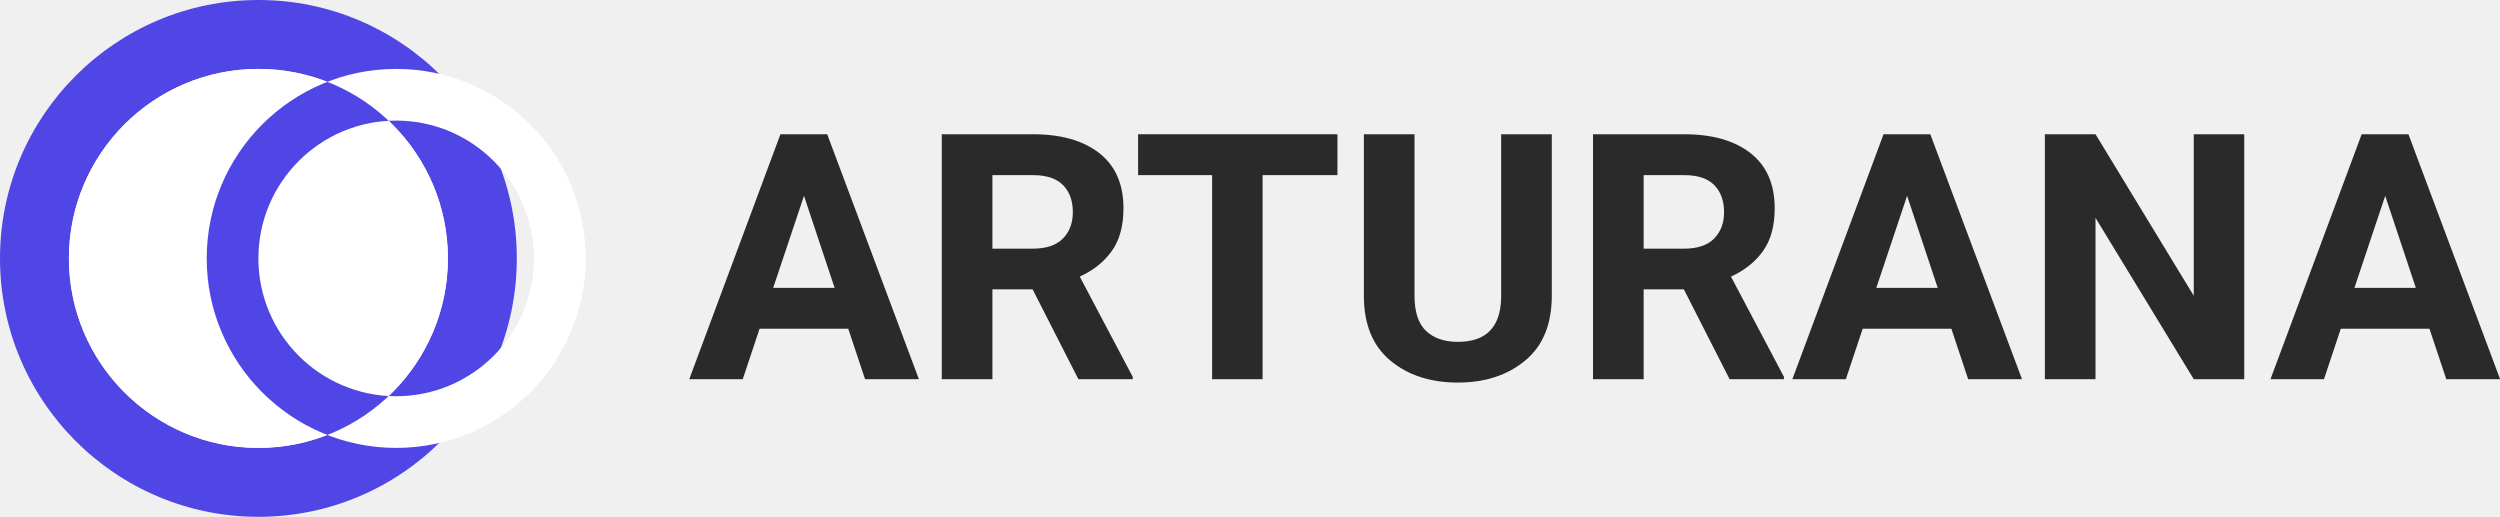
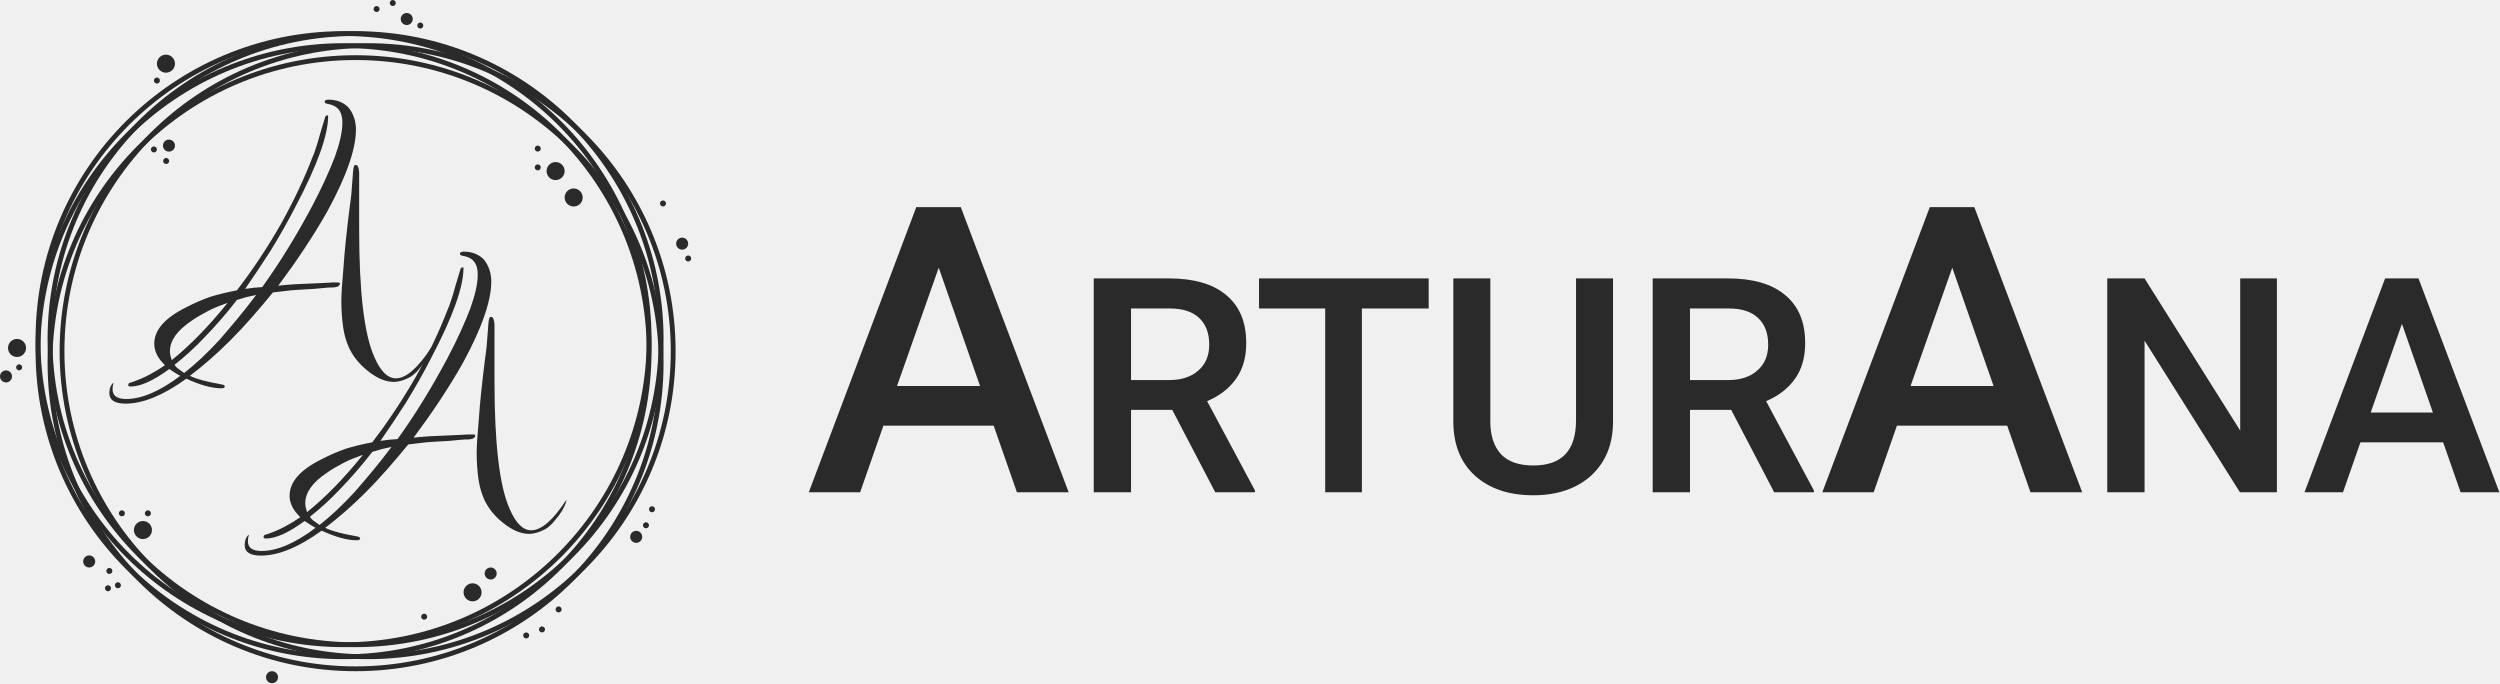
- <svg xmlns="http://www.w3.org/2000/svg" width="100%" height="100%" viewBox="0 0 3628 750" version="1.1" xml:space="preserve" style="fill-rule:evenodd;clip-rule:evenodd;stroke-linejoin:round;stroke-miterlimit:2;">
-   <g transform="matrix(1,0,0,1,-250,-137)">
-     <g transform="matrix(1,0,0,1,-145.277,143.076)">
-       <g transform="matrix(500,0,0,500,4024.67,544.216)">
-             </g>
-       <text x="1393.57px" y="544.216px" style="font-family:'Roboto-Bold', 'Roboto';font-weight:700;font-size:500px;fill:rgb(42,42,42);">AR<tspan x="2036.88px " y="544.216px ">T</tspan>URAN<tspan x="3688.24px " y="544.216px ">A</tspan>
-       </text>
+ <svg xmlns="http://www.w3.org/2000/svg" width="100%" height="100%" viewBox="0 0 2078 568" version="1.1" xml:space="preserve" style="fill-rule:evenodd;clip-rule:evenodd;stroke-linejoin:round;stroke-miterlimit:2;">
+   <g transform="matrix(1,0,0,1,-724.299,-135.051)">
+     <g transform="matrix(333.333,0,0,333.333,1393.57,544.216)">
+       <path d="M0.47,-0.166L0.195,-0.166L0.137,-0L0.009,-0L0.277,-0.711L0.388,-0.711L0.657,-0L0.528,-0L0.47,-0.166ZM0.229,-0.265L0.436,-0.265L0.333,-0.56L0.229,-0.265Z" style="fill:rgb(42,42,42);fill-rule:nonzero;" />
    </g>
-     <g transform="matrix(0.920159,0,0,0.920159,-61.158,-37.6789)">
-       <path d="M745.695,189.835C970.621,189.835 1153.23,372.447 1153.23,597.374C1153.23,822.3 970.621,1004.91 745.695,1004.91C520.768,1004.91 338.157,822.3 338.157,597.374C338.157,372.447 520.768,189.835 745.695,189.835ZM745.695,298.512C580.749,298.512 446.834,432.428 446.834,597.374C446.834,762.32 580.749,896.235 745.695,896.235C910.641,896.235 1044.56,762.32 1044.56,597.374C1044.56,432.428 910.641,298.512 745.695,298.512Z" style="fill:rgb(79,70,229);" />
+     <g transform="matrix(250,0,0,250,1615.41,544.216)">
+       <path d="M0.333,-0.274L0.196,-0.274L0.196,-0L0.072,-0L0.072,-0.711L0.322,-0.711C0.404,-0.711 0.468,-0.693 0.512,-0.656C0.557,-0.619 0.579,-0.566 0.579,-0.496C0.579,-0.449 0.568,-0.409 0.545,-0.377C0.522,-0.345 0.49,-0.32 0.449,-0.303L0.608,-0.006L0.608,-0L0.476,-0L0.333,-0.274ZM0.196,-0.373L0.323,-0.373C0.364,-0.373 0.397,-0.384 0.42,-0.405C0.444,-0.426 0.456,-0.454 0.456,-0.491C0.456,-0.529 0.445,-0.558 0.423,-0.579C0.401,-0.6 0.369,-0.611 0.326,-0.611L0.196,-0.611L0.196,-0.373Z" style="fill:rgb(42,42,42);fill-rule:nonzero;" />
    </g>
-     <g transform="matrix(1.0198,0,0,1.0198,-2941.94,-15.5828)">
-       <path d="M3693.78,247.679C3842.61,247.679 3963.44,368.51 3963.44,517.339C3963.44,666.169 3842.61,787 3693.78,787C3544.95,787 3424.12,666.169 3424.12,517.339C3424.12,368.51 3544.95,247.679 3693.78,247.679ZM3693.78,321.223C3585.54,321.223 3497.66,409.1 3497.66,517.339C3497.66,625.579 3585.54,713.456 3693.78,713.456C3802.02,713.456 3889.9,625.579 3889.9,517.339C3889.9,409.1 3802.02,321.223 3693.78,321.223Z" style="fill:white;" />
+     <g transform="matrix(250,0,0,250,1765.31,544.216)">
+       <path d="M0.586,-0.611L0.364,-0.611L0.364,-0L0.242,-0L0.242,-0.611L0.022,-0.611L0.022,-0.711L0.586,-0.711L0.586,-0.611Z" style="fill:rgb(42,42,42);fill-rule:nonzero;" />
    </g>
-     <g transform="matrix(0.674783,0,0,0.674783,121.817,108.902)">
-       <circle cx="745.695" cy="597.374" r="407.538" style="fill:white;" />
-       <clipPath id="_clip1">
-         <circle cx="745.695" cy="597.374" r="407.538" />
-       </clipPath>
-       <g clip-path="url(#_clip1)">
-         <g transform="matrix(1.5113,0,0,1.5113,-4540.35,-184.481)">
-           <path d="M3693.78,247.679C3842.61,247.679 3963.44,368.51 3963.44,517.339C3963.44,666.169 3842.61,787 3693.78,787C3544.95,787 3424.12,666.169 3424.12,517.339C3424.12,368.51 3544.95,247.679 3693.78,247.679ZM3693.78,321.223C3585.54,321.223 3497.66,409.1 3497.66,517.339C3497.66,625.579 3585.54,713.456 3693.78,713.456C3802.02,713.456 3889.9,625.579 3889.9,517.339C3889.9,409.1 3802.02,321.223 3693.78,321.223Z" style="fill:rgb(79,70,229);" />
+     <g transform="matrix(250,0,0,250,1917.05,544.216)">
+       <path d="M0.592,-0.711L0.592,-0.236C0.592,-0.16 0.568,-0.101 0.52,-0.056C0.471,-0.012 0.407,0.01 0.327,0.01C0.245,0.01 0.181,-0.012 0.133,-0.055C0.085,-0.099 0.061,-0.159 0.061,-0.236L0.061,-0.711L0.184,-0.711L0.184,-0.235C0.184,-0.188 0.196,-0.152 0.22,-0.126C0.244,-0.101 0.28,-0.089 0.327,-0.089C0.422,-0.089 0.469,-0.139 0.469,-0.239L0.469,-0.711L0.592,-0.711Z" style="fill:rgb(42,42,42);fill-rule:nonzero;" />
+     </g>
+     <g transform="matrix(250,0,0,250,2080.01,544.216)">
+       <path d="M0.333,-0.274L0.196,-0.274L0.196,-0L0.072,-0L0.072,-0.711L0.322,-0.711C0.404,-0.711 0.468,-0.693 0.512,-0.656C0.557,-0.619 0.579,-0.566 0.579,-0.496C0.579,-0.449 0.568,-0.409 0.545,-0.377C0.522,-0.345 0.49,-0.32 0.449,-0.303L0.608,-0.006L0.608,-0L0.476,-0L0.333,-0.274ZM0.196,-0.373L0.323,-0.373C0.364,-0.373 0.397,-0.384 0.42,-0.405C0.444,-0.426 0.456,-0.454 0.456,-0.491C0.456,-0.529 0.445,-0.558 0.423,-0.579C0.401,-0.6 0.369,-0.611 0.326,-0.611L0.196,-0.611L0.196,-0.373Z" style="fill:rgb(42,42,42);fill-rule:nonzero;" />
+     </g>
+     <g transform="matrix(333.333,0,0,333.333,2236.02,544.216)">
+       <path d="M0.47,-0.166L0.195,-0.166L0.137,-0L0.009,-0L0.277,-0.711L0.388,-0.711L0.657,-0L0.528,-0L0.47,-0.166ZM0.229,-0.265L0.436,-0.265L0.333,-0.56L0.229,-0.265Z" style="fill:rgb(42,42,42);fill-rule:nonzero;" />
+     </g>
+     <g transform="matrix(250,0,0,250,2457.86,544.216)">
+       <path d="M0.636,-0L0.513,-0L0.196,-0.504L0.196,-0L0.072,-0L0.072,-0.711L0.196,-0.711L0.514,-0.205L0.514,-0.711L0.636,-0.711L0.636,-0Z" style="fill:rgb(42,42,42);fill-rule:nonzero;" />
+     </g>
+     <g transform="matrix(250,0,0,250,2637.55,544.216)">
+       <path d="M0.47,-0.166L0.195,-0.166L0.137,-0L0.009,-0L0.277,-0.711L0.388,-0.711L0.657,-0L0.528,-0L0.47,-0.166ZM0.229,-0.265L0.436,-0.265L0.333,-0.56L0.229,-0.265Z" style="fill:rgb(42,42,42);fill-rule:nonzero;" />
+     </g>
+   </g>
+   <g id="_6" transform="matrix(1,0,0,1,-20.4471,-1540.1)">
+     <g transform="matrix(0.841598,0,0,0.841598,-341.876,721.457)">
+       <path d="M769.817,1015.38C937.7,1015.38 1074,1151.68 1074,1319.57C1074,1487.45 937.7,1623.75 769.817,1623.75C601.934,1623.75 465.634,1487.45 465.634,1319.57C465.634,1151.68 601.934,1015.38 769.817,1015.38ZM769.817,1020.13C604.557,1020.13 470.386,1154.3 470.386,1319.57C470.386,1484.83 604.557,1619 769.817,1619C935.077,1619 1069.25,1484.83 1069.25,1319.57C1069.25,1154.3 935.077,1020.13 769.817,1020.13Z" style="fill:rgb(42,42,42);" />
+     </g>
+     <g transform="matrix(0.841598,0,0,0.841598,-331.876,731.457)">
+       <path d="M769.817,1015.38C937.7,1015.38 1074,1151.68 1074,1319.57C1074,1487.45 937.7,1623.75 769.817,1623.75C601.934,1623.75 465.634,1487.45 465.634,1319.57C465.634,1151.68 601.934,1015.38 769.817,1015.38ZM769.817,1020.13C604.557,1020.13 470.386,1154.3 470.386,1319.57C470.386,1484.83 604.557,1619 769.817,1619C935.077,1619 1069.25,1484.83 1069.25,1319.57C1069.25,1154.3 935.077,1020.13 769.817,1020.13Z" style="fill:rgb(42,42,42);" />
+     </g>
+     <g transform="matrix(0.841598,0,0,0.841598,-321.876,721.457)">
+       <path d="M769.817,1015.38C937.7,1015.38 1074,1151.68 1074,1319.57C1074,1487.45 937.7,1623.75 769.817,1623.75C601.934,1623.75 465.634,1487.45 465.634,1319.57C465.634,1151.68 601.934,1015.38 769.817,1015.38ZM769.817,1020.13C604.557,1020.13 470.386,1154.3 470.386,1319.57C470.386,1484.83 604.557,1619 769.817,1619C935.077,1619 1069.25,1484.83 1069.25,1319.57C1069.25,1154.3 935.077,1020.13 769.817,1020.13Z" style="fill:rgb(42,42,42);" />
+     </g>
+     <g transform="matrix(0.841598,0,0,0.841598,-341.876,711.457)">
+       <path d="M769.817,1015.38C937.7,1015.38 1074,1151.68 1074,1319.57C1074,1487.45 937.7,1623.75 769.817,1623.75C601.934,1623.75 465.634,1487.45 465.634,1319.57C465.634,1151.68 601.934,1015.38 769.817,1015.38ZM769.817,1020.13C604.557,1020.13 470.386,1154.3 470.386,1319.57C470.386,1484.83 604.557,1619 769.817,1619C935.077,1619 1069.25,1484.83 1069.25,1319.57C1069.25,1154.3 935.077,1020.13 769.817,1020.13Z" style="fill:rgb(42,42,42);" />
+     </g>
+     <g transform="matrix(0.841598,0,0,0.841598,-331.876,711.457)">
+       <path d="M769.817,1015.38C937.7,1015.38 1074,1151.68 1074,1319.57C1074,1487.45 937.7,1623.75 769.817,1623.75C601.934,1623.75 465.634,1487.45 465.634,1319.57C465.634,1151.68 601.934,1015.38 769.817,1015.38ZM769.817,1020.13C604.557,1020.13 470.386,1154.3 470.386,1319.57C470.386,1484.83 604.557,1619 769.817,1619C935.077,1619 1069.25,1484.83 1069.25,1319.57C1069.25,1154.3 935.077,1020.13 769.817,1020.13Z" style="fill:rgb(42,42,42);" />
+     </g>
+     <g transform="matrix(0.947802,0,0,0.947802,23.6176,85.5397)">
+       <g>
+         <g transform="matrix(1,0,0,1,-544.657,589.201)">
+           <g transform="matrix(312.5,0,0,312.5,696.592,1242.25)">
+             <path d="M-0.144,0.183C-0.175,0.183 -0.19,0.173 -0.19,0.154C-0.19,0.14 -0.186,0.13 -0.178,0.124C-0.18,0.13 -0.181,0.136 -0.181,0.143C-0.181,0.161 -0.168,0.17 -0.143,0.17C-0.099,0.17 -0.048,0.148 0.009,0.105C0.003,0.102 -0.003,0.098 -0.008,0.095C-0.012,0.092 -0.017,0.089 -0.022,0.086C-0.067,0.119 -0.103,0.135 -0.13,0.135C-0.135,0.135 -0.137,0.134 -0.137,0.131C-0.137,0.126 -0.134,0.124 -0.127,0.123C-0.11,0.117 -0.093,0.11 -0.078,0.102C-0.063,0.094 -0.048,0.085 -0.034,0.075C-0.054,0.056 -0.064,0.036 -0.064,0.015C-0.064,-0.024 -0.034,-0.058 0.027,-0.088C0.048,-0.099 0.071,-0.109 0.094,-0.117C0.117,-0.124 0.142,-0.13 0.168,-0.135C0.215,-0.196 0.256,-0.259 0.292,-0.322C0.327,-0.385 0.357,-0.448 0.381,-0.511C0.384,-0.517 0.388,-0.529 0.394,-0.548C0.399,-0.566 0.406,-0.59 0.415,-0.619C0.416,-0.624 0.418,-0.626 0.423,-0.626C0.424,-0.625 0.424,-0.625 0.424,-0.624C0.424,-0.571 0.394,-0.487 0.334,-0.373C0.311,-0.328 0.287,-0.286 0.263,-0.247C0.238,-0.208 0.214,-0.172 0.191,-0.139C0.198,-0.14 0.206,-0.141 0.214,-0.142C0.222,-0.143 0.23,-0.143 0.239,-0.144C0.264,-0.179 0.289,-0.216 0.312,-0.254C0.335,-0.291 0.357,-0.33 0.379,-0.371C0.407,-0.424 0.428,-0.471 0.443,-0.51C0.457,-0.549 0.464,-0.581 0.464,-0.606C0.464,-0.637 0.45,-0.654 0.423,-0.658C0.417,-0.659 0.414,-0.661 0.414,-0.664C0.414,-0.668 0.418,-0.67 0.425,-0.67C0.449,-0.67 0.468,-0.662 0.482,-0.647C0.495,-0.63 0.502,-0.61 0.502,-0.586C0.502,-0.558 0.495,-0.525 0.482,-0.488C0.469,-0.45 0.449,-0.407 0.423,-0.359C0.403,-0.323 0.381,-0.288 0.358,-0.253C0.335,-0.218 0.31,-0.183 0.284,-0.148C0.295,-0.149 0.311,-0.151 0.33,-0.152C0.349,-0.153 0.371,-0.154 0.398,-0.155C0.415,-0.156 0.427,-0.156 0.436,-0.157C0.445,-0.157 0.45,-0.157 0.451,-0.157L0.45,-0.157L0.451,-0.157C0.455,-0.157 0.457,-0.156 0.457,-0.154C0.457,-0.148 0.451,-0.144 0.439,-0.143C0.433,-0.143 0.425,-0.143 0.416,-0.142C0.407,-0.141 0.396,-0.14 0.384,-0.139C0.36,-0.138 0.339,-0.136 0.32,-0.135C0.301,-0.133 0.284,-0.131 0.269,-0.129C0.228,-0.079 0.189,-0.034 0.15,0.005C0.111,0.044 0.073,0.077 0.036,0.105C0.054,0.114 0.084,0.122 0.125,0.129C0.131,0.13 0.134,0.132 0.134,0.135C0.134,0.138 0.131,0.14 0.124,0.14C0.098,0.14 0.065,0.131 0.026,0.113C-0.039,0.16 -0.096,0.183 -0.144,0.183ZM0.608,0.122C0.585,0.122 0.561,0.112 0.535,0.091C0.51,0.071 0.493,0.049 0.482,0.025C0.475,0.009 0.469,-0.01 0.466,-0.032C0.463,-0.053 0.461,-0.078 0.461,-0.106C0.461,-0.123 0.463,-0.154 0.467,-0.199C0.47,-0.244 0.476,-0.302 0.485,-0.373C0.486,-0.378 0.487,-0.388 0.489,-0.404C0.49,-0.42 0.492,-0.442 0.494,-0.469C0.495,-0.481 0.497,-0.487 0.501,-0.487C0.507,-0.487 0.51,-0.48 0.511,-0.466L0.511,-0.307C0.511,-0.131 0.525,-0.011 0.554,0.053C0.571,0.092 0.591,0.112 0.614,0.112C0.643,0.112 0.676,0.083 0.713,0.026C0.712,0.037 0.705,0.052 0.692,0.07C0.685,0.079 0.679,0.086 0.673,0.093C0.666,0.1 0.66,0.105 0.655,0.108C0.638,0.117 0.623,0.122 0.608,0.122ZM0.02,0.097C0.052,0.072 0.085,0.041 0.119,0.004C0.152,-0.034 0.187,-0.075 0.222,-0.122C0.213,-0.12 0.204,-0.118 0.195,-0.116C0.186,-0.113 0.177,-0.111 0.168,-0.108C0.138,-0.069 0.108,-0.035 0.079,-0.005C0.05,0.026 0.021,0.052 -0.007,0.074C-0.004,0.079 0,0.083 0.006,0.087C0.011,0.09 0.015,0.094 0.02,0.097ZM-0.015,0.061C0.036,0.02 0.088,-0.033 0.142,-0.1C0.123,-0.093 0.104,-0.086 0.087,-0.077C0.07,-0.068 0.054,-0.059 0.04,-0.049C0,-0.022 -0.02,0.006 -0.02,0.036C-0.02,0.044 -0.018,0.052 -0.015,0.061Z" style="fill:rgb(42,42,42);fill-rule:nonzero;" />
+           </g>
+         </g>
+         <g transform="matrix(1,0,0,1,-425.973,722.483)">
+           <g transform="matrix(312.5,0,0,312.5,696.592,1242.25)">
+             <path d="M-0.144,0.183C-0.175,0.183 -0.19,0.173 -0.19,0.154C-0.19,0.14 -0.186,0.13 -0.178,0.124C-0.18,0.13 -0.181,0.136 -0.181,0.143C-0.181,0.161 -0.168,0.17 -0.143,0.17C-0.099,0.17 -0.048,0.148 0.009,0.105C0.003,0.102 -0.003,0.098 -0.008,0.095C-0.012,0.092 -0.017,0.089 -0.022,0.086C-0.067,0.119 -0.103,0.135 -0.13,0.135C-0.135,0.135 -0.137,0.134 -0.137,0.131C-0.137,0.126 -0.134,0.124 -0.127,0.123C-0.11,0.117 -0.093,0.11 -0.078,0.102C-0.063,0.094 -0.048,0.085 -0.034,0.075C-0.054,0.056 -0.064,0.036 -0.064,0.015C-0.064,-0.024 -0.034,-0.058 0.027,-0.088C0.048,-0.099 0.071,-0.109 0.094,-0.117C0.117,-0.124 0.142,-0.13 0.168,-0.135C0.215,-0.196 0.256,-0.259 0.292,-0.322C0.327,-0.385 0.357,-0.448 0.381,-0.511C0.384,-0.517 0.388,-0.529 0.394,-0.548C0.399,-0.566 0.406,-0.59 0.415,-0.619C0.416,-0.624 0.418,-0.626 0.423,-0.626C0.424,-0.625 0.424,-0.625 0.424,-0.624C0.424,-0.571 0.394,-0.487 0.334,-0.373C0.311,-0.328 0.287,-0.286 0.263,-0.247C0.238,-0.208 0.214,-0.172 0.191,-0.139C0.198,-0.14 0.206,-0.141 0.214,-0.142C0.222,-0.143 0.23,-0.143 0.239,-0.144C0.264,-0.179 0.289,-0.216 0.312,-0.254C0.335,-0.291 0.357,-0.33 0.379,-0.371C0.407,-0.424 0.428,-0.471 0.443,-0.51C0.457,-0.549 0.464,-0.581 0.464,-0.606C0.464,-0.637 0.45,-0.654 0.423,-0.658C0.417,-0.659 0.414,-0.661 0.414,-0.664C0.414,-0.668 0.418,-0.67 0.425,-0.67C0.449,-0.67 0.468,-0.662 0.482,-0.647C0.495,-0.63 0.502,-0.61 0.502,-0.586C0.502,-0.558 0.495,-0.525 0.482,-0.488C0.469,-0.45 0.449,-0.407 0.423,-0.359C0.403,-0.323 0.381,-0.288 0.358,-0.253C0.335,-0.218 0.31,-0.183 0.284,-0.148C0.295,-0.149 0.311,-0.151 0.33,-0.152C0.349,-0.153 0.371,-0.154 0.398,-0.155C0.415,-0.156 0.427,-0.156 0.436,-0.157C0.445,-0.157 0.45,-0.157 0.451,-0.157L0.45,-0.157L0.451,-0.157C0.455,-0.157 0.457,-0.156 0.457,-0.154C0.457,-0.148 0.451,-0.144 0.439,-0.143C0.433,-0.143 0.425,-0.143 0.416,-0.142C0.407,-0.141 0.396,-0.14 0.384,-0.139C0.36,-0.138 0.339,-0.136 0.32,-0.135C0.301,-0.133 0.284,-0.131 0.269,-0.129C0.228,-0.079 0.189,-0.034 0.15,0.005C0.111,0.044 0.073,0.077 0.036,0.105C0.054,0.114 0.084,0.122 0.125,0.129C0.131,0.13 0.134,0.132 0.134,0.135C0.134,0.138 0.131,0.14 0.124,0.14C0.098,0.14 0.065,0.131 0.026,0.113C-0.039,0.16 -0.096,0.183 -0.144,0.183ZM0.608,0.122C0.585,0.122 0.561,0.112 0.535,0.091C0.51,0.071 0.493,0.049 0.482,0.025C0.475,0.009 0.469,-0.01 0.466,-0.032C0.463,-0.053 0.461,-0.078 0.461,-0.106C0.461,-0.123 0.463,-0.154 0.467,-0.199C0.47,-0.244 0.476,-0.302 0.485,-0.373C0.486,-0.378 0.487,-0.388 0.489,-0.404C0.49,-0.42 0.492,-0.442 0.494,-0.469C0.495,-0.481 0.497,-0.487 0.501,-0.487C0.507,-0.487 0.51,-0.48 0.511,-0.466L0.511,-0.307C0.511,-0.131 0.525,-0.011 0.554,0.053C0.571,0.092 0.591,0.112 0.614,0.112C0.643,0.112 0.676,0.083 0.713,0.026C0.712,0.037 0.705,0.052 0.692,0.07C0.685,0.079 0.679,0.086 0.673,0.093C0.666,0.1 0.66,0.105 0.655,0.108C0.638,0.117 0.623,0.122 0.608,0.122ZM0.02,0.097C0.052,0.072 0.085,0.041 0.119,0.004C0.152,-0.034 0.187,-0.075 0.222,-0.122C0.213,-0.12 0.204,-0.118 0.195,-0.116C0.186,-0.113 0.177,-0.111 0.168,-0.108C0.138,-0.069 0.108,-0.035 0.079,-0.005C0.05,0.026 0.021,0.052 -0.007,0.074C-0.004,0.079 0,0.083 0.006,0.087C0.011,0.09 0.015,0.094 0.02,0.097ZM-0.015,0.061C0.036,0.02 0.088,-0.033 0.142,-0.1C0.123,-0.093 0.104,-0.086 0.087,-0.077C0.07,-0.068 0.054,-0.059 0.04,-0.049C0,-0.022 -0.02,0.006 -0.02,0.036C-0.02,0.044 -0.018,0.052 -0.015,0.061Z" style="fill:rgb(42,42,42);fill-rule:nonzero;" />
+           </g>
        </g>
      </g>
    </g>
  </g>
+   <g transform="matrix(0.925704,0,0,0.925704,234.171,-1457.38)">
+     <circle cx="112.248" cy="1591.42" r="5.401" style="fill:rgb(42,42,42);" />
+   </g>
+   <g transform="matrix(0.925704,0,0,0.925704,36.5273,-1352.16)">
+     <circle cx="112.248" cy="1591.42" r="5.401" style="fill:rgb(42,42,42);" />
+   </g>
+   <g transform="matrix(0.925704,0,0,0.925704,463.1,-1270.67)">
+     <circle cx="112.248" cy="1591.42" r="5.401" style="fill:rgb(42,42,42);" />
+   </g>
+   <g transform="matrix(0.925704,0,0,0.925704,-29.7717,-1006.49)">
+     <circle cx="112.248" cy="1591.42" r="5.401" style="fill:rgb(42,42,42);" />
+   </g>
+   <g transform="matrix(0.925704,0,0,0.925704,303.938,-996.489)">
+     <circle cx="112.248" cy="1591.42" r="5.401" style="fill:rgb(42,42,42);" />
+   </g>
+   <g transform="matrix(0.925704,0,0,0.925704,122.207,-910.283)">
+     <circle cx="112.248" cy="1591.42" r="5.401" style="fill:rgb(42,42,42);" />
+   </g>
+   <g transform="matrix(0.925704,0,0,0.925704,-98.9082,-1160.31)">
+     <circle cx="112.248" cy="1591.42" r="5.401" style="fill:rgb(42,42,42);" />
+   </g>
+   <g transform="matrix(0.925704,0,0,0.925704,424.904,-1026.96)">
+     <circle cx="112.248" cy="1591.42" r="5.401" style="fill:rgb(42,42,42);" />
+   </g>
+   <g transform="matrix(1.38856,0,0,1.38856,305.963,-2067.58)">
+     <circle cx="112.248" cy="1591.42" r="5.401" style="fill:rgb(42,42,42);" />
+   </g>
+   <g transform="matrix(1.38856,0,0,1.38856,-37.0564,-1769.21)">
+     <circle cx="112.248" cy="1591.42" r="5.401" style="fill:rgb(42,42,42);" />
+   </g>
+   <g transform="matrix(1.38856,0,0,1.38856,236.946,-1717.44)">
+     <circle cx="112.248" cy="1591.42" r="5.401" style="fill:rgb(42,42,42);" />
+   </g>
+   <g transform="matrix(1.38856,0,0,1.38856,-141.706,-1920.56)">
+     <circle cx="112.248" cy="1591.42" r="5.401" style="fill:rgb(42,42,42);" />
+   </g>
+   <g transform="matrix(1.38856,0,0,1.38856,-17.9268,-2156.86)">
+     <circle cx="112.248" cy="1591.42" r="5.401" style="fill:rgb(42,42,42);" />
+   </g>
+   <g transform="matrix(1.38856,0,0,1.38856,320.963,-2045.64)">
+     <circle cx="112.248" cy="1591.42" r="5.401" style="fill:rgb(42,42,42);" />
+   </g>
+   <g transform="matrix(0.462852,0,0,0.462852,274.511,-734.09)">
+     <circle cx="112.248" cy="1591.42" r="5.401" style="fill:rgb(42,42,42);" />
+   </g>
+   <g transform="matrix(0.462852,0,0,0.462852,297.399,-715.365)">
+     <circle cx="112.248" cy="1591.42" r="5.401" style="fill:rgb(42,42,42);" />
+   </g>
+   <g transform="matrix(0.462852,0,0,0.462852,261.071,-729.09)">
+     <circle cx="112.248" cy="1591.42" r="5.401" style="fill:rgb(42,42,42);" />
+   </g>
+   <g transform="matrix(0.462852,0,0,0.462852,78.4664,-669.635)">
+     <circle cx="112.248" cy="1591.42" r="5.401" style="fill:rgb(42,42,42);" />
+   </g>
+   <g transform="matrix(0.462852,0,0,0.462852,86.1518,-602.786)">
+     <circle cx="112.248" cy="1591.42" r="5.401" style="fill:rgb(42,42,42);" />
+   </g>
+   <g transform="matrix(0.462852,0,0,0.462852,520.071,-521.734)">
+     <circle cx="112.248" cy="1591.42" r="5.401" style="fill:rgb(42,42,42);" />
+   </g>
+   <g transform="matrix(0.462852,0,0,0.462852,499.127,-567.456)">
+     <circle cx="112.248" cy="1591.42" r="5.401" style="fill:rgb(42,42,42);" />
+   </g>
+   <g transform="matrix(0.462852,0,0,0.462852,395.025,-613.086)">
+     <circle cx="112.248" cy="1591.42" r="5.401" style="fill:rgb(42,42,42);" />
+   </g>
+   <g transform="matrix(0.462852,0,0,0.462852,395.025,-597.452)">
+     <circle cx="112.248" cy="1591.42" r="5.401" style="fill:rgb(42,42,42);" />
+   </g>
+   <g transform="matrix(0.462852,0,0,0.462852,-36.0409,-431.258)">
+     <circle cx="112.248" cy="1591.42" r="5.401" style="fill:rgb(42,42,42);" />
+   </g>
+   <g transform="matrix(0.462852,0,0,0.462852,70.9664,-309.909)">
+     <circle cx="112.248" cy="1591.42" r="5.401" style="fill:rgb(42,42,42);" />
+   </g>
+   <g transform="matrix(0.462852,0,0,0.462852,49.3613,-309.909)">
+     <circle cx="112.248" cy="1591.42" r="5.401" style="fill:rgb(42,42,42);" />
+   </g>
+   <g transform="matrix(0.462852,0,0,0.462852,46.0626,-250.133)">
+     <circle cx="112.248" cy="1591.42" r="5.401" style="fill:rgb(42,42,42);" />
+   </g>
+   <g transform="matrix(0.462852,0,0,0.462852,38.9447,-262.021)">
+     <circle cx="112.248" cy="1591.42" r="5.401" style="fill:rgb(42,42,42);" />
+   </g>
+   <g transform="matrix(0.462852,0,0,0.462852,37.8012,-247.633)">
+     <circle cx="112.248" cy="1591.42" r="5.401" style="fill:rgb(42,42,42);" />
+   </g>
+   <g transform="matrix(0.462852,0,0,0.462852,385.415,-208.419)">
+     <circle cx="112.248" cy="1591.42" r="5.401" style="fill:rgb(42,42,42);" />
+   </g>
+   <g transform="matrix(0.462852,0,0,0.462852,398.555,-213.419)">
+     <circle cx="112.248" cy="1591.42" r="5.401" style="fill:rgb(42,42,42);" />
+   </g>
+   <g transform="matrix(0.462852,0,0,0.462852,412.371,-230.037)">
+     <circle cx="112.248" cy="1591.42" r="5.401" style="fill:rgb(42,42,42);" />
+   </g>
+   <g transform="matrix(0.462852,0,0,0.462852,300.621,-224.002)">
+     <circle cx="112.248" cy="1591.42" r="5.401" style="fill:rgb(42,42,42);" />
+   </g>
+   <g transform="matrix(0.462852,0,0,0.462852,484.985,-299.98)">
+     <circle cx="112.248" cy="1591.42" r="5.401" style="fill:rgb(42,42,42);" />
+   </g>
+   <g transform="matrix(0.462852,0,0,0.462852,489.985,-313.304)">
+     <circle cx="112.248" cy="1591.42" r="5.401" style="fill:rgb(42,42,42);" />
+   </g>
+   <g transform="matrix(0.462852,0,0,0.462852,75.9664,-612.381)">
+     <circle cx="112.248" cy="1591.42" r="5.401" style="fill:rgb(42,42,42);" />
+   </g>
</svg>
